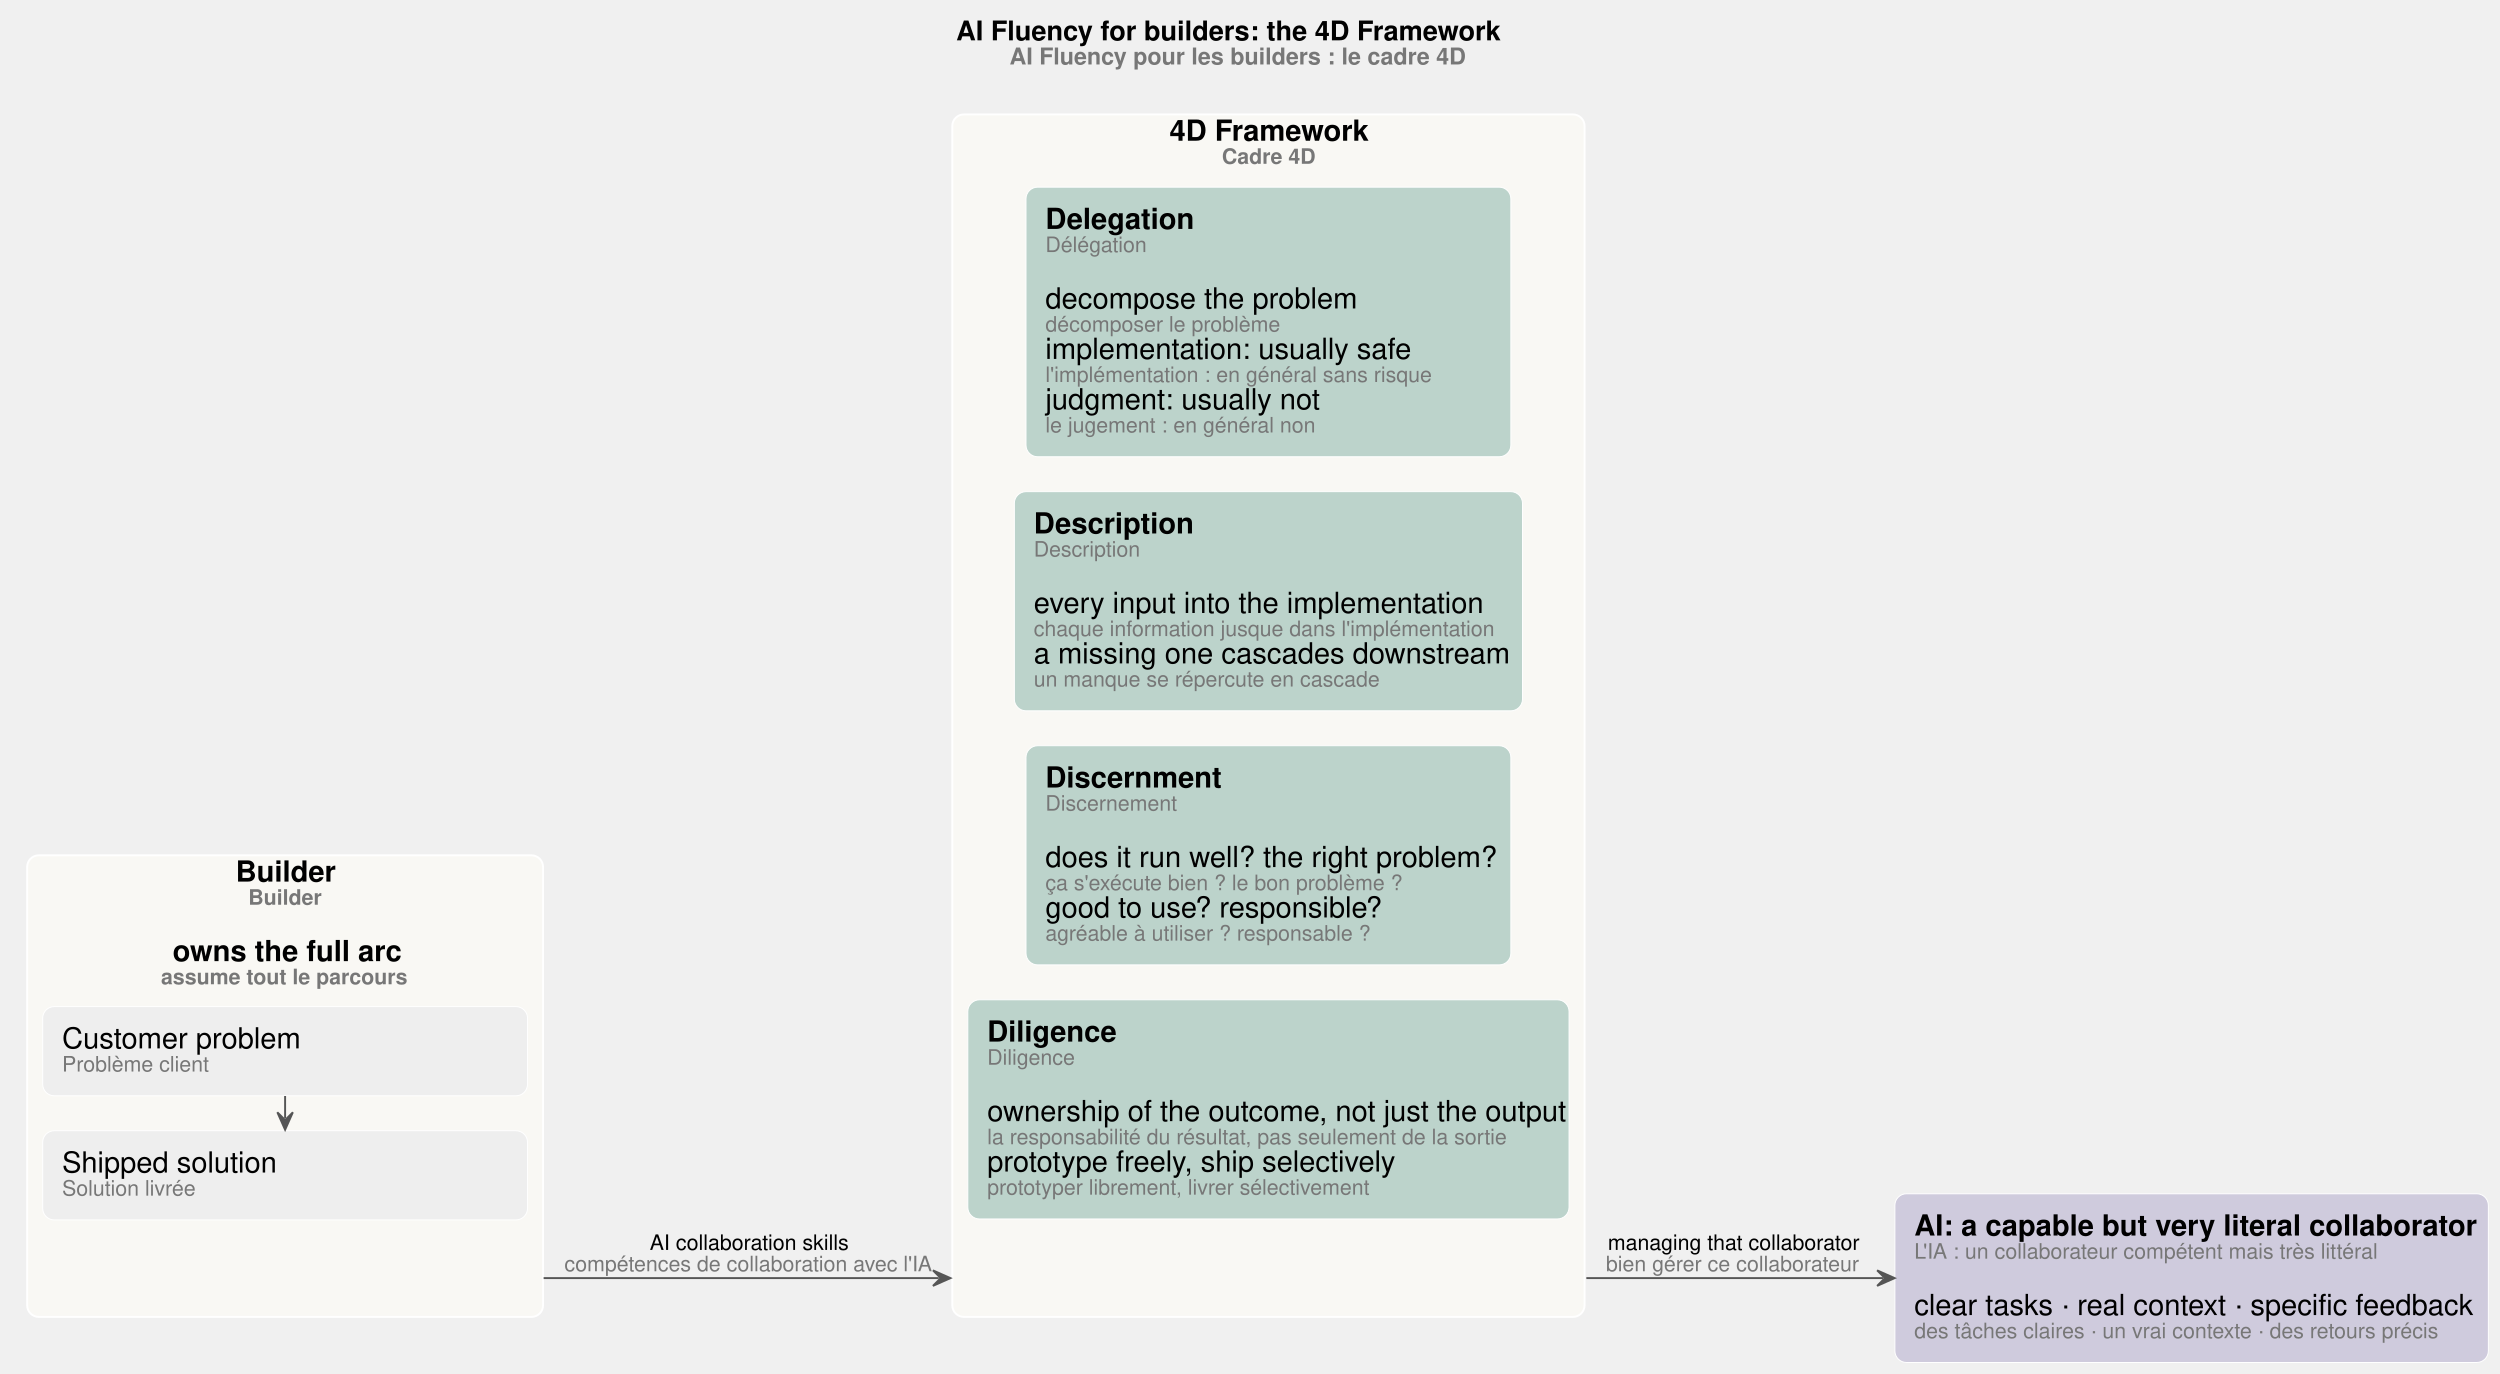
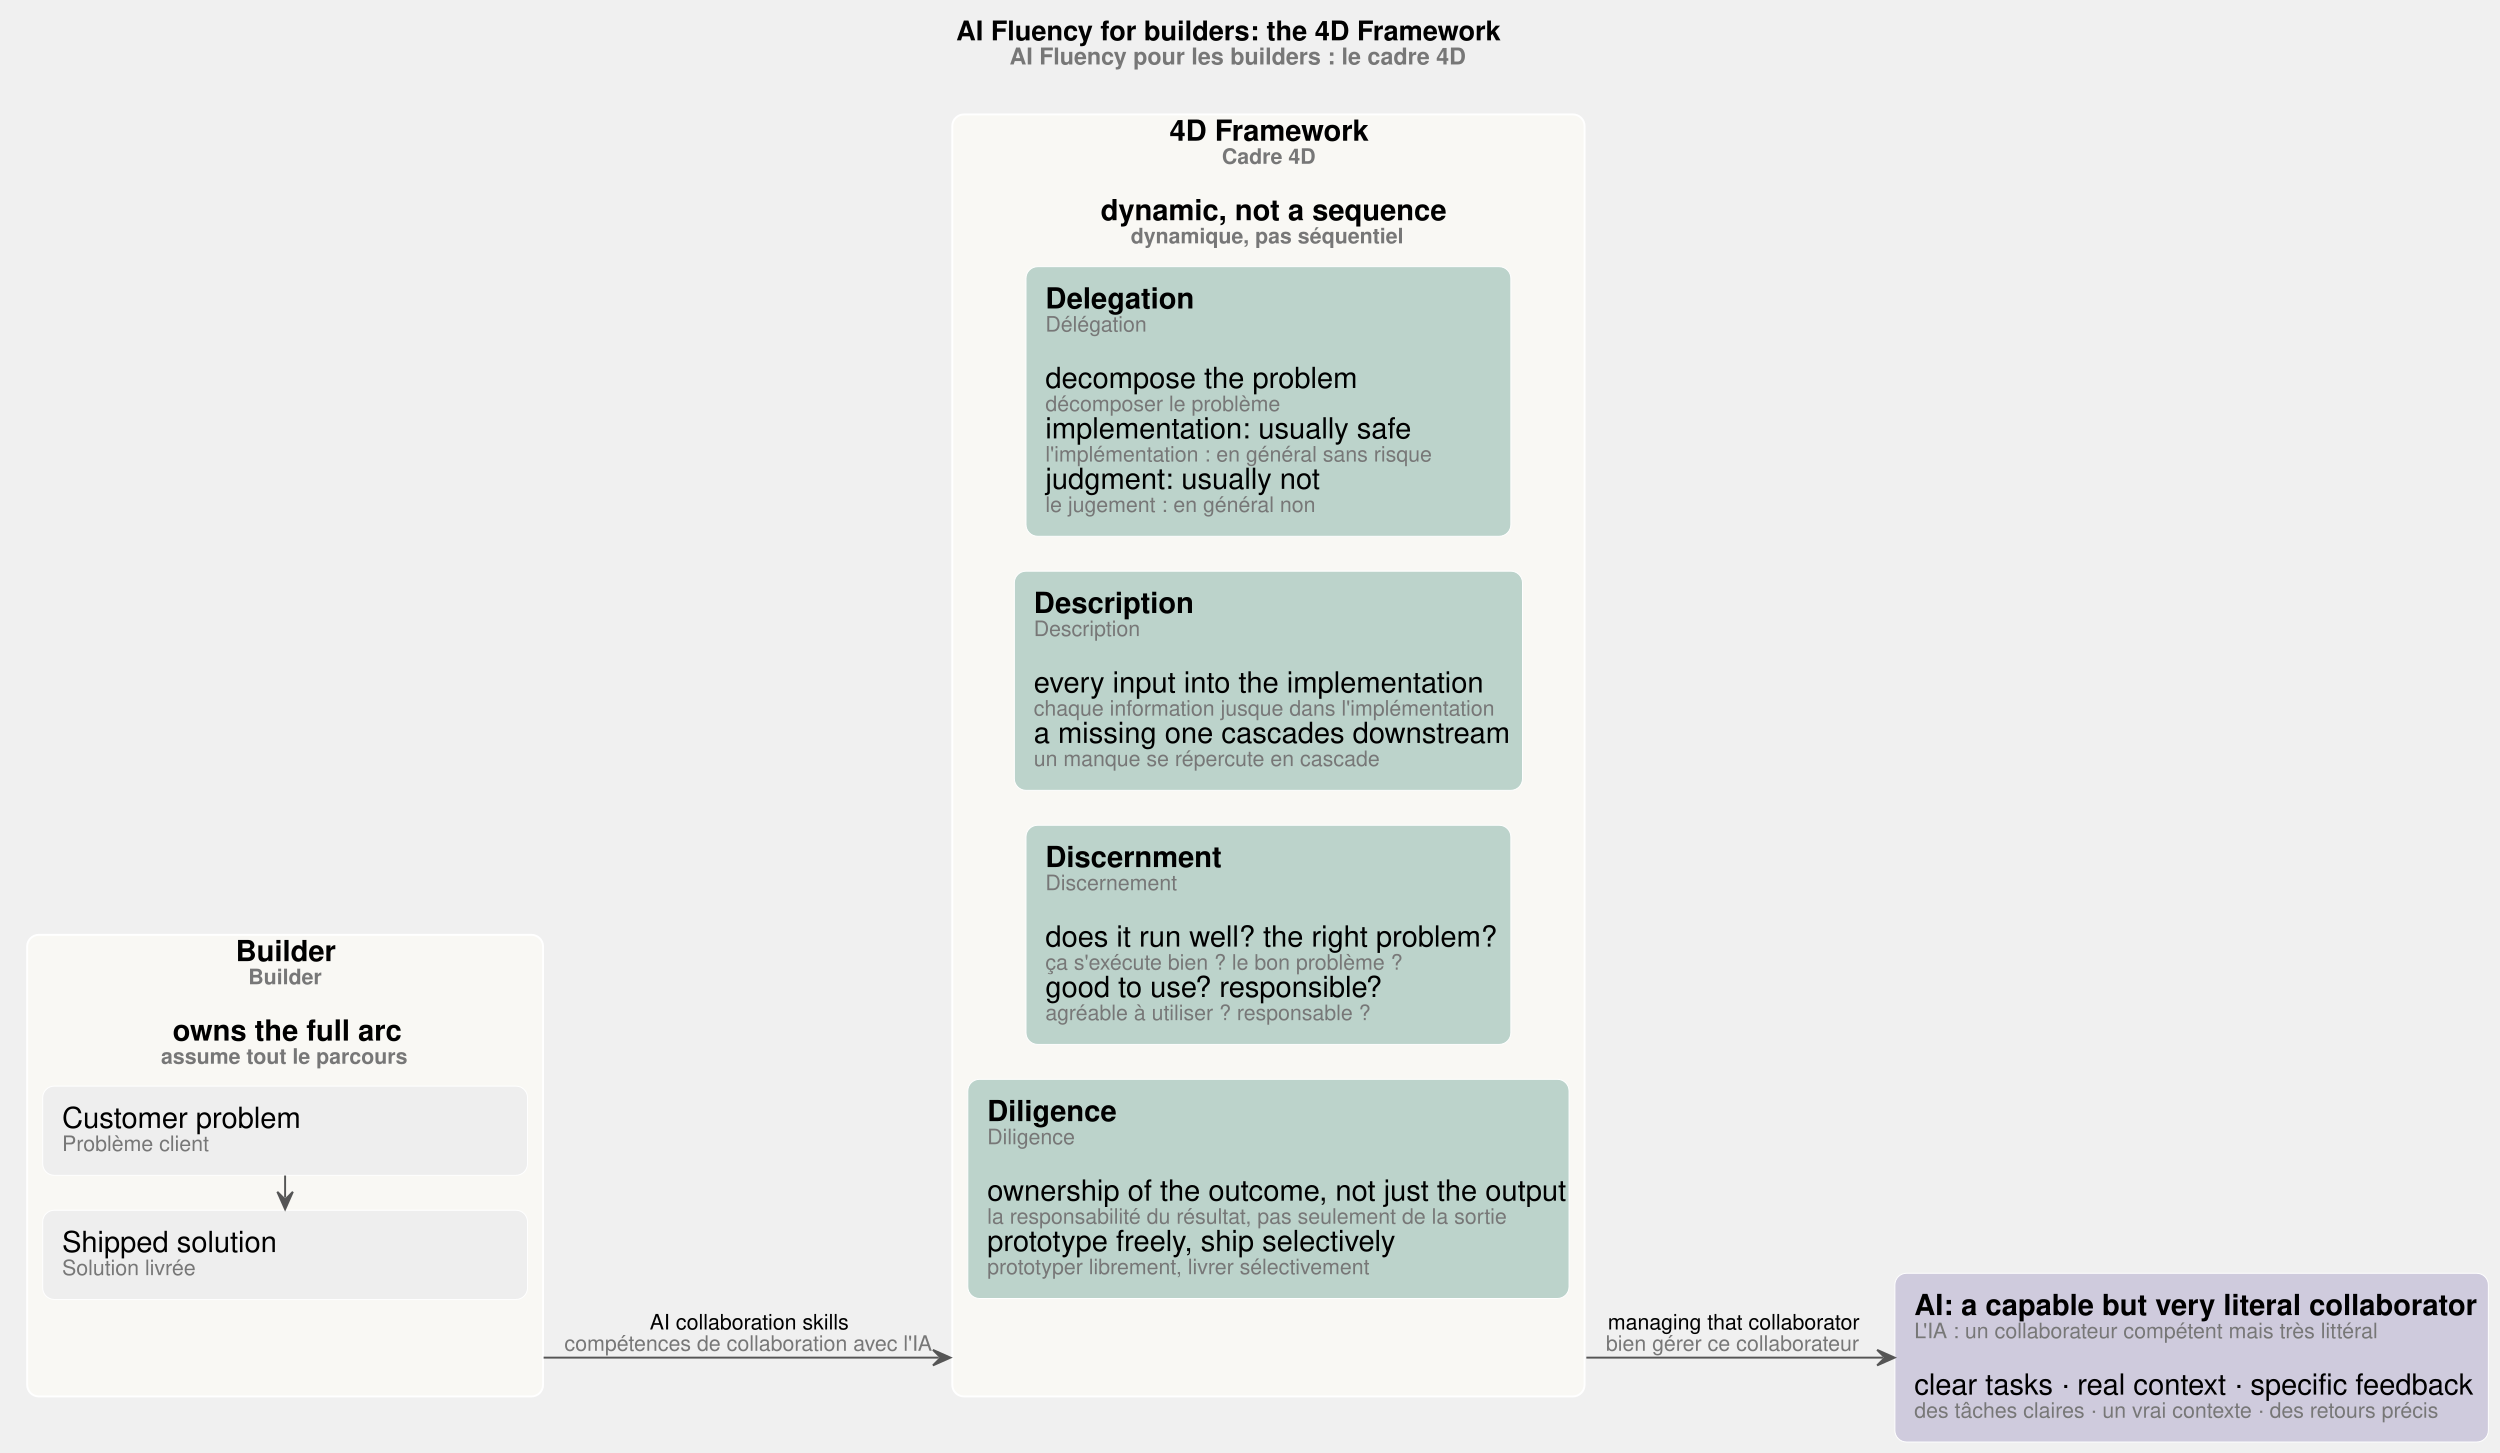
- <svg xmlns="http://www.w3.org/2000/svg" contentStyleType="text/css" height="708px" preserveAspectRatio="none" style="width:1289px;height:708px;background:#FFFFFF;" version="1.1" viewBox="0 0 1289 708" width="1289px" zoomAndPan="magnify">
+ <svg xmlns="http://www.w3.org/2000/svg" contentStyleType="text/css" height="749px" preserveAspectRatio="none" style="width:1289px;height:749px;background:#FFFFFF;" version="1.1" viewBox="0 0 1289 749" width="1289px" zoomAndPan="magnify">
  <defs />
  <g>
    <text fill="#000000" font-family="Helvetica" font-size="14" font-weight="bold" lengthAdjust="spacing" textLength="288" x="493" y="20.78">AI Fluency for builders: the 4D Framework</text>
    <text fill="#777777" font-family="Helvetica" font-size="12" font-weight="bold" lengthAdjust="spacing" textLength="233" x="520.5" y="33.24">AI Fluency pour les builders : le cadre 4D</text>
    <g id="cluster_BUILDER">
-       <rect fill="#F9F8F4" height="238" rx="6" ry="6" style="stroke:#FFFFFF;stroke-width:1.0;" width="266" x="14" y="441" />
-       <text fill="#000000" font-family="Helvetica" font-size="15" font-weight="bold" lengthAdjust="spacing" textLength="51" x="121.5" y="454.55">Builder</text>
-       <text fill="#777777" font-family="Helvetica" font-size="11" font-weight="bold" lengthAdjust="spacing" textLength="38" x="128" y="466.47">Builder</text>
-       <text fill="#000000" font-family="Helvetica" font-size="15" font-weight="bold" lengthAdjust="spacing" textLength="4" x="145" y="480.55"> </text>
-       <text fill="#000000" font-family="Helvetica" font-size="15" font-weight="bold" lengthAdjust="spacing" textLength="116" x="89" y="495.55">owns the full arc</text>
-       <text fill="#777777" font-family="Helvetica" font-size="11" font-weight="bold" lengthAdjust="spacing" textLength="128" x="83" y="507.47">assume tout le parcours</text>
+       <rect fill="#F9F8F4" height="238" rx="6" ry="6" style="stroke:#FFFFFF;stroke-width:1.0;" width="266" x="14" y="482" />
+       <text fill="#000000" font-family="Helvetica" font-size="15" font-weight="bold" lengthAdjust="spacing" textLength="51" x="121.5" y="495.55">Builder</text>
+       <text fill="#777777" font-family="Helvetica" font-size="11" font-weight="bold" lengthAdjust="spacing" textLength="38" x="128" y="507.47">Builder</text>
+       <text fill="#000000" font-family="Helvetica" font-size="15" font-weight="bold" lengthAdjust="spacing" textLength="4" x="145" y="521.55"> </text>
+       <text fill="#000000" font-family="Helvetica" font-size="15" font-weight="bold" lengthAdjust="spacing" textLength="116" x="89" y="536.55">owns the full arc</text>
+       <text fill="#777777" font-family="Helvetica" font-size="11" font-weight="bold" lengthAdjust="spacing" textLength="128" x="83" y="548.47">assume tout le parcours</text>
    </g>
    <g id="cluster_FRAMEWORK">
-       <rect fill="#F9F8F4" height="620" rx="6" ry="6" style="stroke:#FFFFFF;stroke-width:1.0;" width="326" x="491" y="59" />
+       <rect fill="#F9F8F4" height="661" rx="6" ry="6" style="stroke:#FFFFFF;stroke-width:1.0;" width="326" x="491" y="59" />
      <text fill="#000000" font-family="Helvetica" font-size="15" font-weight="bold" lengthAdjust="spacing" textLength="102" x="603" y="72.55">4D Framework</text>
      <text fill="#777777" font-family="Helvetica" font-size="11" font-weight="bold" lengthAdjust="spacing" textLength="48" x="630" y="84.47">Cadre 4D</text>
+       <text fill="#000000" font-family="Helvetica" font-size="15" font-weight="bold" lengthAdjust="spacing" textLength="4" x="652" y="98.55"> </text>
+       <text fill="#000000" font-family="Helvetica" font-size="15" font-weight="bold" lengthAdjust="spacing" textLength="173" x="567.5" y="113.55">dynamic, not a sequence</text>
+       <text fill="#777777" font-family="Helvetica" font-size="11" font-weight="bold" lengthAdjust="spacing" textLength="142" x="583" y="125.47">dynamique, pas séquentiel</text>
    </g>
    <g id="elem_AI">
-       <rect fill="#CFCBDD" height="87" rx="6" ry="6" style="stroke:#FFFFFF;stroke-width:0.5;" width="306" x="977" y="615.5" />
-       <text fill="#000000" font-family="Helvetica" font-size="15" font-weight="bold" lengthAdjust="spacing" textLength="283" x="987" y="637.05">AI: a capable but very literal collaborator</text>
-       <text fill="#777777" font-family="Helvetica" font-size="11" lengthAdjust="spacing" textLength="238" x="987" y="648.97">L'IA : un collaborateur compétent mais très littéral</text>
-       <text fill="#000000" font-family="Helvetica" font-size="15" lengthAdjust="spacing" textLength="4" x="987" y="663.05"> </text>
-       <text fill="#000000" font-family="Helvetica" font-size="15" lengthAdjust="spacing" textLength="286" x="987" y="678.05">clear tasks · real context · specific feedback</text>
-       <text fill="#777777" font-family="Helvetica" font-size="11" lengthAdjust="spacing" textLength="274" x="987" y="689.97">des tâches claires · un vrai contexte · des retours précis</text>
+       <rect fill="#CFCBDD" height="87" rx="6" ry="6" style="stroke:#FFFFFF;stroke-width:0.5;" width="306" x="977" y="656.5" />
+       <text fill="#000000" font-family="Helvetica" font-size="15" font-weight="bold" lengthAdjust="spacing" textLength="283" x="987" y="678.05">AI: a capable but very literal collaborator</text>
+       <text fill="#777777" font-family="Helvetica" font-size="11" lengthAdjust="spacing" textLength="238" x="987" y="689.97">L'IA : un collaborateur compétent mais très littéral</text>
+       <text fill="#000000" font-family="Helvetica" font-size="15" lengthAdjust="spacing" textLength="4" x="987" y="704.05"> </text>
+       <text fill="#000000" font-family="Helvetica" font-size="15" lengthAdjust="spacing" textLength="286" x="987" y="719.05">clear tasks · real context · specific feedback</text>
+       <text fill="#777777" font-family="Helvetica" font-size="11" lengthAdjust="spacing" textLength="274" x="987" y="730.97">des tâches claires · un vrai contexte · des retours précis</text>
    </g>
    <g id="elem_PROBLEM">
-       <rect fill="#EEEEEE" height="46" rx="6" ry="6" style="stroke:#FFFFFF;stroke-width:0.5;" width="250" x="22" y="519" />
-       <text fill="#000000" font-family="Helvetica" font-size="15" lengthAdjust="spacing" textLength="120" x="32" y="540.55">Customer problem</text>
-       <text fill="#777777" font-family="Helvetica" font-size="11" lengthAdjust="spacing" textLength="74" x="32" y="552.47">Problème client</text>
+       <rect fill="#EEEEEE" height="46" rx="6" ry="6" style="stroke:#FFFFFF;stroke-width:0.5;" width="250" x="22" y="560" />
+       <text fill="#000000" font-family="Helvetica" font-size="15" lengthAdjust="spacing" textLength="120" x="32" y="581.55">Customer problem</text>
+       <text fill="#777777" font-family="Helvetica" font-size="11" lengthAdjust="spacing" textLength="74" x="32" y="593.47">Problème client</text>
    </g>
    <g id="elem_SHIPPED">
-       <rect fill="#EEEEEE" height="46" rx="6" ry="6" style="stroke:#FFFFFF;stroke-width:0.5;" width="250" x="22" y="583" />
-       <text fill="#000000" font-family="Helvetica" font-size="15" lengthAdjust="spacing" textLength="107" x="32" y="604.55">Shipped solution</text>
-       <text fill="#777777" font-family="Helvetica" font-size="11" lengthAdjust="spacing" textLength="67" x="32" y="616.47">Solution livrée</text>
+       <rect fill="#EEEEEE" height="46" rx="6" ry="6" style="stroke:#FFFFFF;stroke-width:0.5;" width="250" x="22" y="624" />
+       <text fill="#000000" font-family="Helvetica" font-size="15" lengthAdjust="spacing" textLength="107" x="32" y="645.55">Shipped solution</text>
+       <text fill="#777777" font-family="Helvetica" font-size="11" lengthAdjust="spacing" textLength="67" x="32" y="657.47">Solution livrée</text>
    </g>
    <g id="elem_DEL">
-       <rect fill="#BCD3CB" height="139" rx="6" ry="6" style="stroke:#FFFFFF;stroke-width:0.5;" width="250" x="529" y="96.5" />
-       <text fill="#000000" font-family="Helvetica" font-size="15" font-weight="bold" lengthAdjust="spacing" textLength="75" x="539" y="118.05">Delegation</text>
-       <text fill="#777777" font-family="Helvetica" font-size="11" lengthAdjust="spacing" textLength="51" x="539" y="129.97">Délégation</text>
-       <text fill="#000000" font-family="Helvetica" font-size="15" lengthAdjust="spacing" textLength="4" x="539" y="144.05"> </text>
-       <text fill="#000000" font-family="Helvetica" font-size="15" lengthAdjust="spacing" textLength="156" x="539" y="159.05">decompose the problem</text>
-       <text fill="#777777" font-family="Helvetica" font-size="11" lengthAdjust="spacing" textLength="120" x="539" y="170.97">décomposer le problème</text>
-       <text fill="#000000" font-family="Helvetica" font-size="15" lengthAdjust="spacing" textLength="183" x="539" y="185.05">implementation: usually safe</text>
-       <text fill="#777777" font-family="Helvetica" font-size="11" lengthAdjust="spacing" textLength="196" x="539" y="196.97">l'implémentation : en général sans risque</text>
-       <text fill="#000000" font-family="Helvetica" font-size="15" lengthAdjust="spacing" textLength="137" x="539" y="211.05">judgment: usually not</text>
-       <text fill="#777777" font-family="Helvetica" font-size="11" lengthAdjust="spacing" textLength="136" x="539" y="222.97">le jugement : en général non</text>
+       <rect fill="#BCD3CB" height="139" rx="6" ry="6" style="stroke:#FFFFFF;stroke-width:0.5;" width="250" x="529" y="137.5" />
+       <text fill="#000000" font-family="Helvetica" font-size="15" font-weight="bold" lengthAdjust="spacing" textLength="75" x="539" y="159.05">Delegation</text>
+       <text fill="#777777" font-family="Helvetica" font-size="11" lengthAdjust="spacing" textLength="51" x="539" y="170.97">Délégation</text>
+       <text fill="#000000" font-family="Helvetica" font-size="15" lengthAdjust="spacing" textLength="4" x="539" y="185.05"> </text>
+       <text fill="#000000" font-family="Helvetica" font-size="15" lengthAdjust="spacing" textLength="156" x="539" y="200.05">decompose the problem</text>
+       <text fill="#777777" font-family="Helvetica" font-size="11" lengthAdjust="spacing" textLength="120" x="539" y="211.97">décomposer le problème</text>
+       <text fill="#000000" font-family="Helvetica" font-size="15" lengthAdjust="spacing" textLength="183" x="539" y="226.05">implementation: usually safe</text>
+       <text fill="#777777" font-family="Helvetica" font-size="11" lengthAdjust="spacing" textLength="196" x="539" y="237.97">l'implémentation : en général sans risque</text>
+       <text fill="#000000" font-family="Helvetica" font-size="15" lengthAdjust="spacing" textLength="137" x="539" y="252.05">judgment: usually not</text>
+       <text fill="#777777" font-family="Helvetica" font-size="11" lengthAdjust="spacing" textLength="136" x="539" y="263.97">le jugement : en général non</text>
    </g>
    <g id="elem_DES">
-       <rect fill="#BCD3CB" height="113" rx="6" ry="6" style="stroke:#FFFFFF;stroke-width:0.5;" width="262" x="523" y="253.5" />
-       <text fill="#000000" font-family="Helvetica" font-size="15" font-weight="bold" lengthAdjust="spacing" textLength="81" x="533" y="275.05">Description</text>
-       <text fill="#777777" font-family="Helvetica" font-size="11" lengthAdjust="spacing" textLength="55" x="533" y="286.97">Description</text>
-       <text fill="#000000" font-family="Helvetica" font-size="15" lengthAdjust="spacing" textLength="4" x="533" y="301.05"> </text>
-       <text fill="#000000" font-family="Helvetica" font-size="15" lengthAdjust="spacing" textLength="224" x="533" y="316.05">every input into the implementation</text>
-       <text fill="#777777" font-family="Helvetica" font-size="11" lengthAdjust="spacing" textLength="233" x="533" y="327.97">chaque information jusque dans l'implémentation</text>
-       <text fill="#000000" font-family="Helvetica" font-size="15" lengthAdjust="spacing" textLength="242" x="533" y="342.05">a missing one cascades downstream</text>
-       <text fill="#777777" font-family="Helvetica" font-size="11" lengthAdjust="spacing" textLength="179" x="533" y="353.97">un manque se répercute en cascade</text>
+       <rect fill="#BCD3CB" height="113" rx="6" ry="6" style="stroke:#FFFFFF;stroke-width:0.5;" width="262" x="523" y="294.5" />
+       <text fill="#000000" font-family="Helvetica" font-size="15" font-weight="bold" lengthAdjust="spacing" textLength="81" x="533" y="316.05">Description</text>
+       <text fill="#777777" font-family="Helvetica" font-size="11" lengthAdjust="spacing" textLength="55" x="533" y="327.97">Description</text>
+       <text fill="#000000" font-family="Helvetica" font-size="15" lengthAdjust="spacing" textLength="4" x="533" y="342.05"> </text>
+       <text fill="#000000" font-family="Helvetica" font-size="15" lengthAdjust="spacing" textLength="224" x="533" y="357.05">every input into the implementation</text>
+       <text fill="#777777" font-family="Helvetica" font-size="11" lengthAdjust="spacing" textLength="233" x="533" y="368.97">chaque information jusque dans l'implémentation</text>
+       <text fill="#000000" font-family="Helvetica" font-size="15" lengthAdjust="spacing" textLength="242" x="533" y="383.05">a missing one cascades downstream</text>
+       <text fill="#777777" font-family="Helvetica" font-size="11" lengthAdjust="spacing" textLength="179" x="533" y="394.97">un manque se répercute en cascade</text>
    </g>
    <g id="elem_DIS">
-       <rect fill="#BCD3CB" height="113" rx="6" ry="6" style="stroke:#FFFFFF;stroke-width:0.5;" width="250" x="529" y="384.5" />
-       <text fill="#000000" font-family="Helvetica" font-size="15" font-weight="bold" lengthAdjust="spacing" textLength="89" x="539" y="406.05">Discernment</text>
-       <text fill="#777777" font-family="Helvetica" font-size="11" lengthAdjust="spacing" textLength="68" x="539" y="417.97">Discernement</text>
-       <text fill="#000000" font-family="Helvetica" font-size="15" lengthAdjust="spacing" textLength="4" x="539" y="432.05"> </text>
-       <text fill="#000000" font-family="Helvetica" font-size="15" lengthAdjust="spacing" textLength="225" x="539" y="447.05">does it run well? the right problem?</text>
-       <text fill="#777777" font-family="Helvetica" font-size="11" lengthAdjust="spacing" textLength="183" x="539" y="458.97">ça s'exécute bien ? le bon problème ?</text>
-       <text fill="#000000" font-family="Helvetica" font-size="15" lengthAdjust="spacing" textLength="171" x="539" y="473.05">good to use? responsible?</text>
-       <text fill="#777777" font-family="Helvetica" font-size="11" lengthAdjust="spacing" textLength="166" x="539" y="484.97">agréable à utiliser ? responsable ?</text>
+       <rect fill="#BCD3CB" height="113" rx="6" ry="6" style="stroke:#FFFFFF;stroke-width:0.5;" width="250" x="529" y="425.5" />
+       <text fill="#000000" font-family="Helvetica" font-size="15" font-weight="bold" lengthAdjust="spacing" textLength="89" x="539" y="447.05">Discernment</text>
+       <text fill="#777777" font-family="Helvetica" font-size="11" lengthAdjust="spacing" textLength="68" x="539" y="458.97">Discernement</text>
+       <text fill="#000000" font-family="Helvetica" font-size="15" lengthAdjust="spacing" textLength="4" x="539" y="473.05"> </text>
+       <text fill="#000000" font-family="Helvetica" font-size="15" lengthAdjust="spacing" textLength="225" x="539" y="488.05">does it run well? the right problem?</text>
+       <text fill="#777777" font-family="Helvetica" font-size="11" lengthAdjust="spacing" textLength="183" x="539" y="499.97">ça s'exécute bien ? le bon problème ?</text>
+       <text fill="#000000" font-family="Helvetica" font-size="15" lengthAdjust="spacing" textLength="171" x="539" y="514.05">good to use? responsible?</text>
+       <text fill="#777777" font-family="Helvetica" font-size="11" lengthAdjust="spacing" textLength="166" x="539" y="525.97">agréable à utiliser ? responsable ?</text>
    </g>
    <g id="elem_DIL">
-       <rect fill="#BCD3CB" height="113" rx="6" ry="6" style="stroke:#FFFFFF;stroke-width:0.5;" width="310" x="499" y="515.5" />
-       <text fill="#000000" font-family="Helvetica" font-size="15" font-weight="bold" lengthAdjust="spacing" textLength="65" x="509" y="537.05">Diligence</text>
-       <text fill="#777777" font-family="Helvetica" font-size="11" lengthAdjust="spacing" textLength="44" x="509" y="548.97">Diligence</text>
-       <text fill="#000000" font-family="Helvetica" font-size="15" lengthAdjust="spacing" textLength="4" x="509" y="563.05"> </text>
-       <text fill="#000000" font-family="Helvetica" font-size="15" lengthAdjust="spacing" textLength="290" x="509" y="578.05">ownership of the outcome, not just the output</text>
-       <text fill="#777777" font-family="Helvetica" font-size="11" lengthAdjust="spacing" textLength="265" x="509" y="589.97">la responsabilité du résultat, pas seulement de la sortie</text>
-       <text fill="#000000" font-family="Helvetica" font-size="15" lengthAdjust="spacing" textLength="209" x="509" y="604.05">prototype freely, ship selectively</text>
-       <text fill="#777777" font-family="Helvetica" font-size="11" lengthAdjust="spacing" textLength="197" x="509" y="615.97">prototyper librement, livrer sélectivement</text>
+       <rect fill="#BCD3CB" height="113" rx="6" ry="6" style="stroke:#FFFFFF;stroke-width:0.5;" width="310" x="499" y="556.5" />
+       <text fill="#000000" font-family="Helvetica" font-size="15" font-weight="bold" lengthAdjust="spacing" textLength="65" x="509" y="578.05">Diligence</text>
+       <text fill="#777777" font-family="Helvetica" font-size="11" lengthAdjust="spacing" textLength="44" x="509" y="589.97">Diligence</text>
+       <text fill="#000000" font-family="Helvetica" font-size="15" lengthAdjust="spacing" textLength="4" x="509" y="604.05"> </text>
+       <text fill="#000000" font-family="Helvetica" font-size="15" lengthAdjust="spacing" textLength="290" x="509" y="619.05">ownership of the outcome, not just the output</text>
+       <text fill="#777777" font-family="Helvetica" font-size="11" lengthAdjust="spacing" textLength="265" x="509" y="630.97">la responsabilité du résultat, pas seulement de la sortie</text>
+       <text fill="#000000" font-family="Helvetica" font-size="15" lengthAdjust="spacing" textLength="209" x="509" y="645.05">prototype freely, ship selectively</text>
+       <text fill="#777777" font-family="Helvetica" font-size="11" lengthAdjust="spacing" textLength="197" x="509" y="656.97">prototyper librement, livrer sélectivement</text>
    </g>
-     <polygon fill="#555555" points="147,582.5,151,573.5,147,577.5,143,573.5,147,582.5" style="stroke:#555555;stroke-width:1.0;" />
-     <path d="M147,576.5 C147,570.699 147,570.898 147,565.098 " fill="none" style="stroke:#555555;stroke-width:1.0;" />
-     <polygon fill="#555555" points="490.031,659,481.031,655,485.031,659,481.031,663,490.031,659" style="stroke:#555555;stroke-width:1.0;" />
-     <path d="M280.289,659 C281.044,659 281.802,659 282.56,659 C294.704,659 307.317,659 320.243,659 C346.096,659 373.201,659 400.309,659 C427.417,659 454.529,659 480.393,659 C483.626,659 480.839,659 484.031,659 " fill="none" style="stroke:#555555;stroke-width:1.0;" />
-     <text fill="#000000" font-family="Helvetica" font-size="11" lengthAdjust="spacing" textLength="101" x="335" y="644.47">AI collaboration skills</text>
-     <text fill="#777777" font-family="Helvetica" font-size="11" lengthAdjust="spacing" textLength="189" x="291" y="655.47">compétences de collaboration avec l'IA</text>
-     <polygon fill="#555555" points="976.853,659,967.853,655,971.853,659,967.853,663,976.853,659" style="stroke:#555555;stroke-width:1.0;" />
-     <path d="M817.918,659 C818.89,659 819.864,659 820.839,659 C824.741,659 828.672,659 832.626,659 C848.441,659 864.634,659 880.896,659 C913.422,659 940.226,659 970.853,659 " fill="none" style="stroke:#555555;stroke-width:1.0;" />
-     <text fill="#000000" font-family="Helvetica" font-size="11" lengthAdjust="spacing" textLength="128" x="829" y="644.47">managing that collaborator</text>
-     <text fill="#777777" font-family="Helvetica" font-size="11" lengthAdjust="spacing" textLength="130" x="828" y="655.47">bien gérer ce collaborateur</text>
+     <polygon fill="#555555" points="147,623.5,151,614.5,147,618.5,143,614.5,147,623.5" style="stroke:#555555;stroke-width:1.0;" />
+     <path d="M147,617.5 C147,611.699 147,611.898 147,606.098 " fill="none" style="stroke:#555555;stroke-width:1.0;" />
+     <polygon fill="#555555" points="490.031,700,481.031,696,485.031,700,481.031,704,490.031,700" style="stroke:#555555;stroke-width:1.0;" />
+     <path d="M280.289,700 C281.044,700 281.802,700 282.56,700 C294.704,700 307.317,700 320.243,700 C346.096,700 373.201,700 400.309,700 C427.417,700 454.529,700 480.393,700 C483.626,700 480.839,700 484.031,700 " fill="none" style="stroke:#555555;stroke-width:1.0;" />
+     <text fill="#000000" font-family="Helvetica" font-size="11" lengthAdjust="spacing" textLength="101" x="335" y="685.47">AI collaboration skills</text>
+     <text fill="#777777" font-family="Helvetica" font-size="11" lengthAdjust="spacing" textLength="189" x="291" y="696.47">compétences de collaboration avec l'IA</text>
+     <polygon fill="#555555" points="976.853,700,967.853,696,971.853,700,967.853,704,976.853,700" style="stroke:#555555;stroke-width:1.0;" />
+     <path d="M817.918,700 C818.89,700 819.864,700 820.839,700 C824.741,700 828.672,700 832.626,700 C848.441,700 864.634,700 880.896,700 C913.422,700 940.226,700 970.853,700 " fill="none" style="stroke:#555555;stroke-width:1.0;" />
+     <text fill="#000000" font-family="Helvetica" font-size="11" lengthAdjust="spacing" textLength="128" x="829" y="685.47">managing that collaborator</text>
+     <text fill="#777777" font-family="Helvetica" font-size="11" lengthAdjust="spacing" textLength="130" x="828" y="696.47">bien gérer ce collaborateur</text>
  </g>
</svg>
